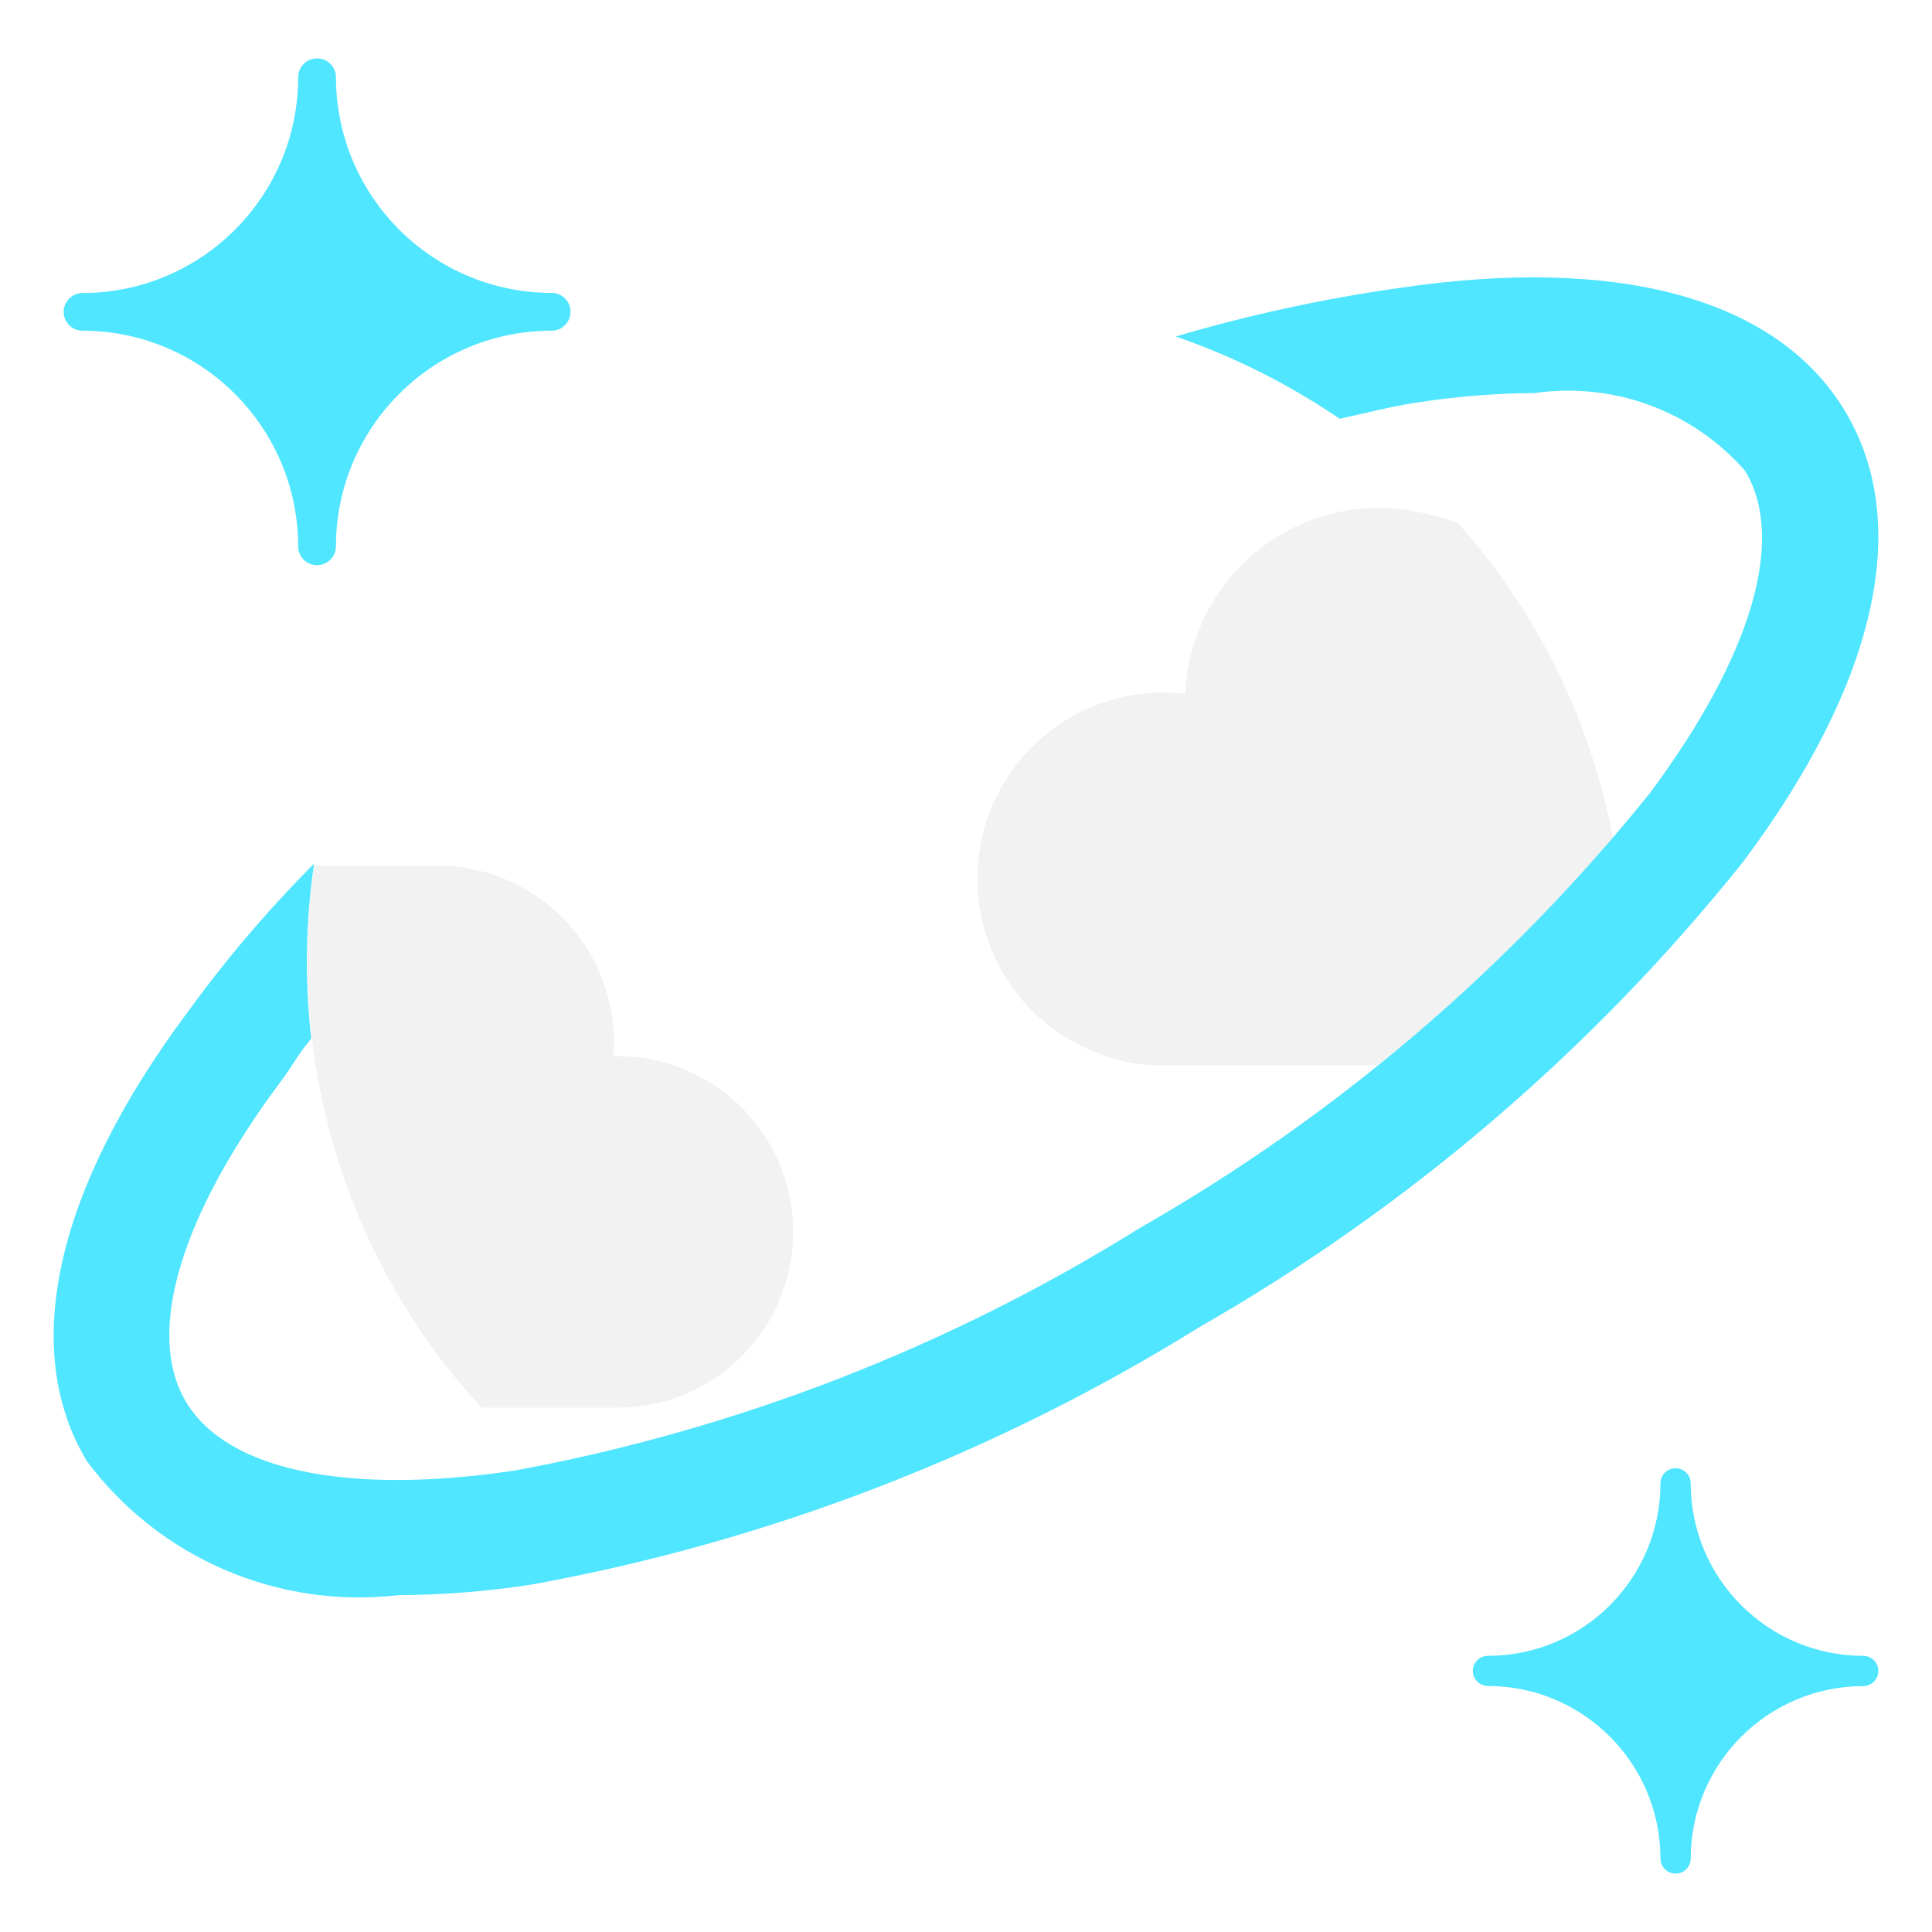
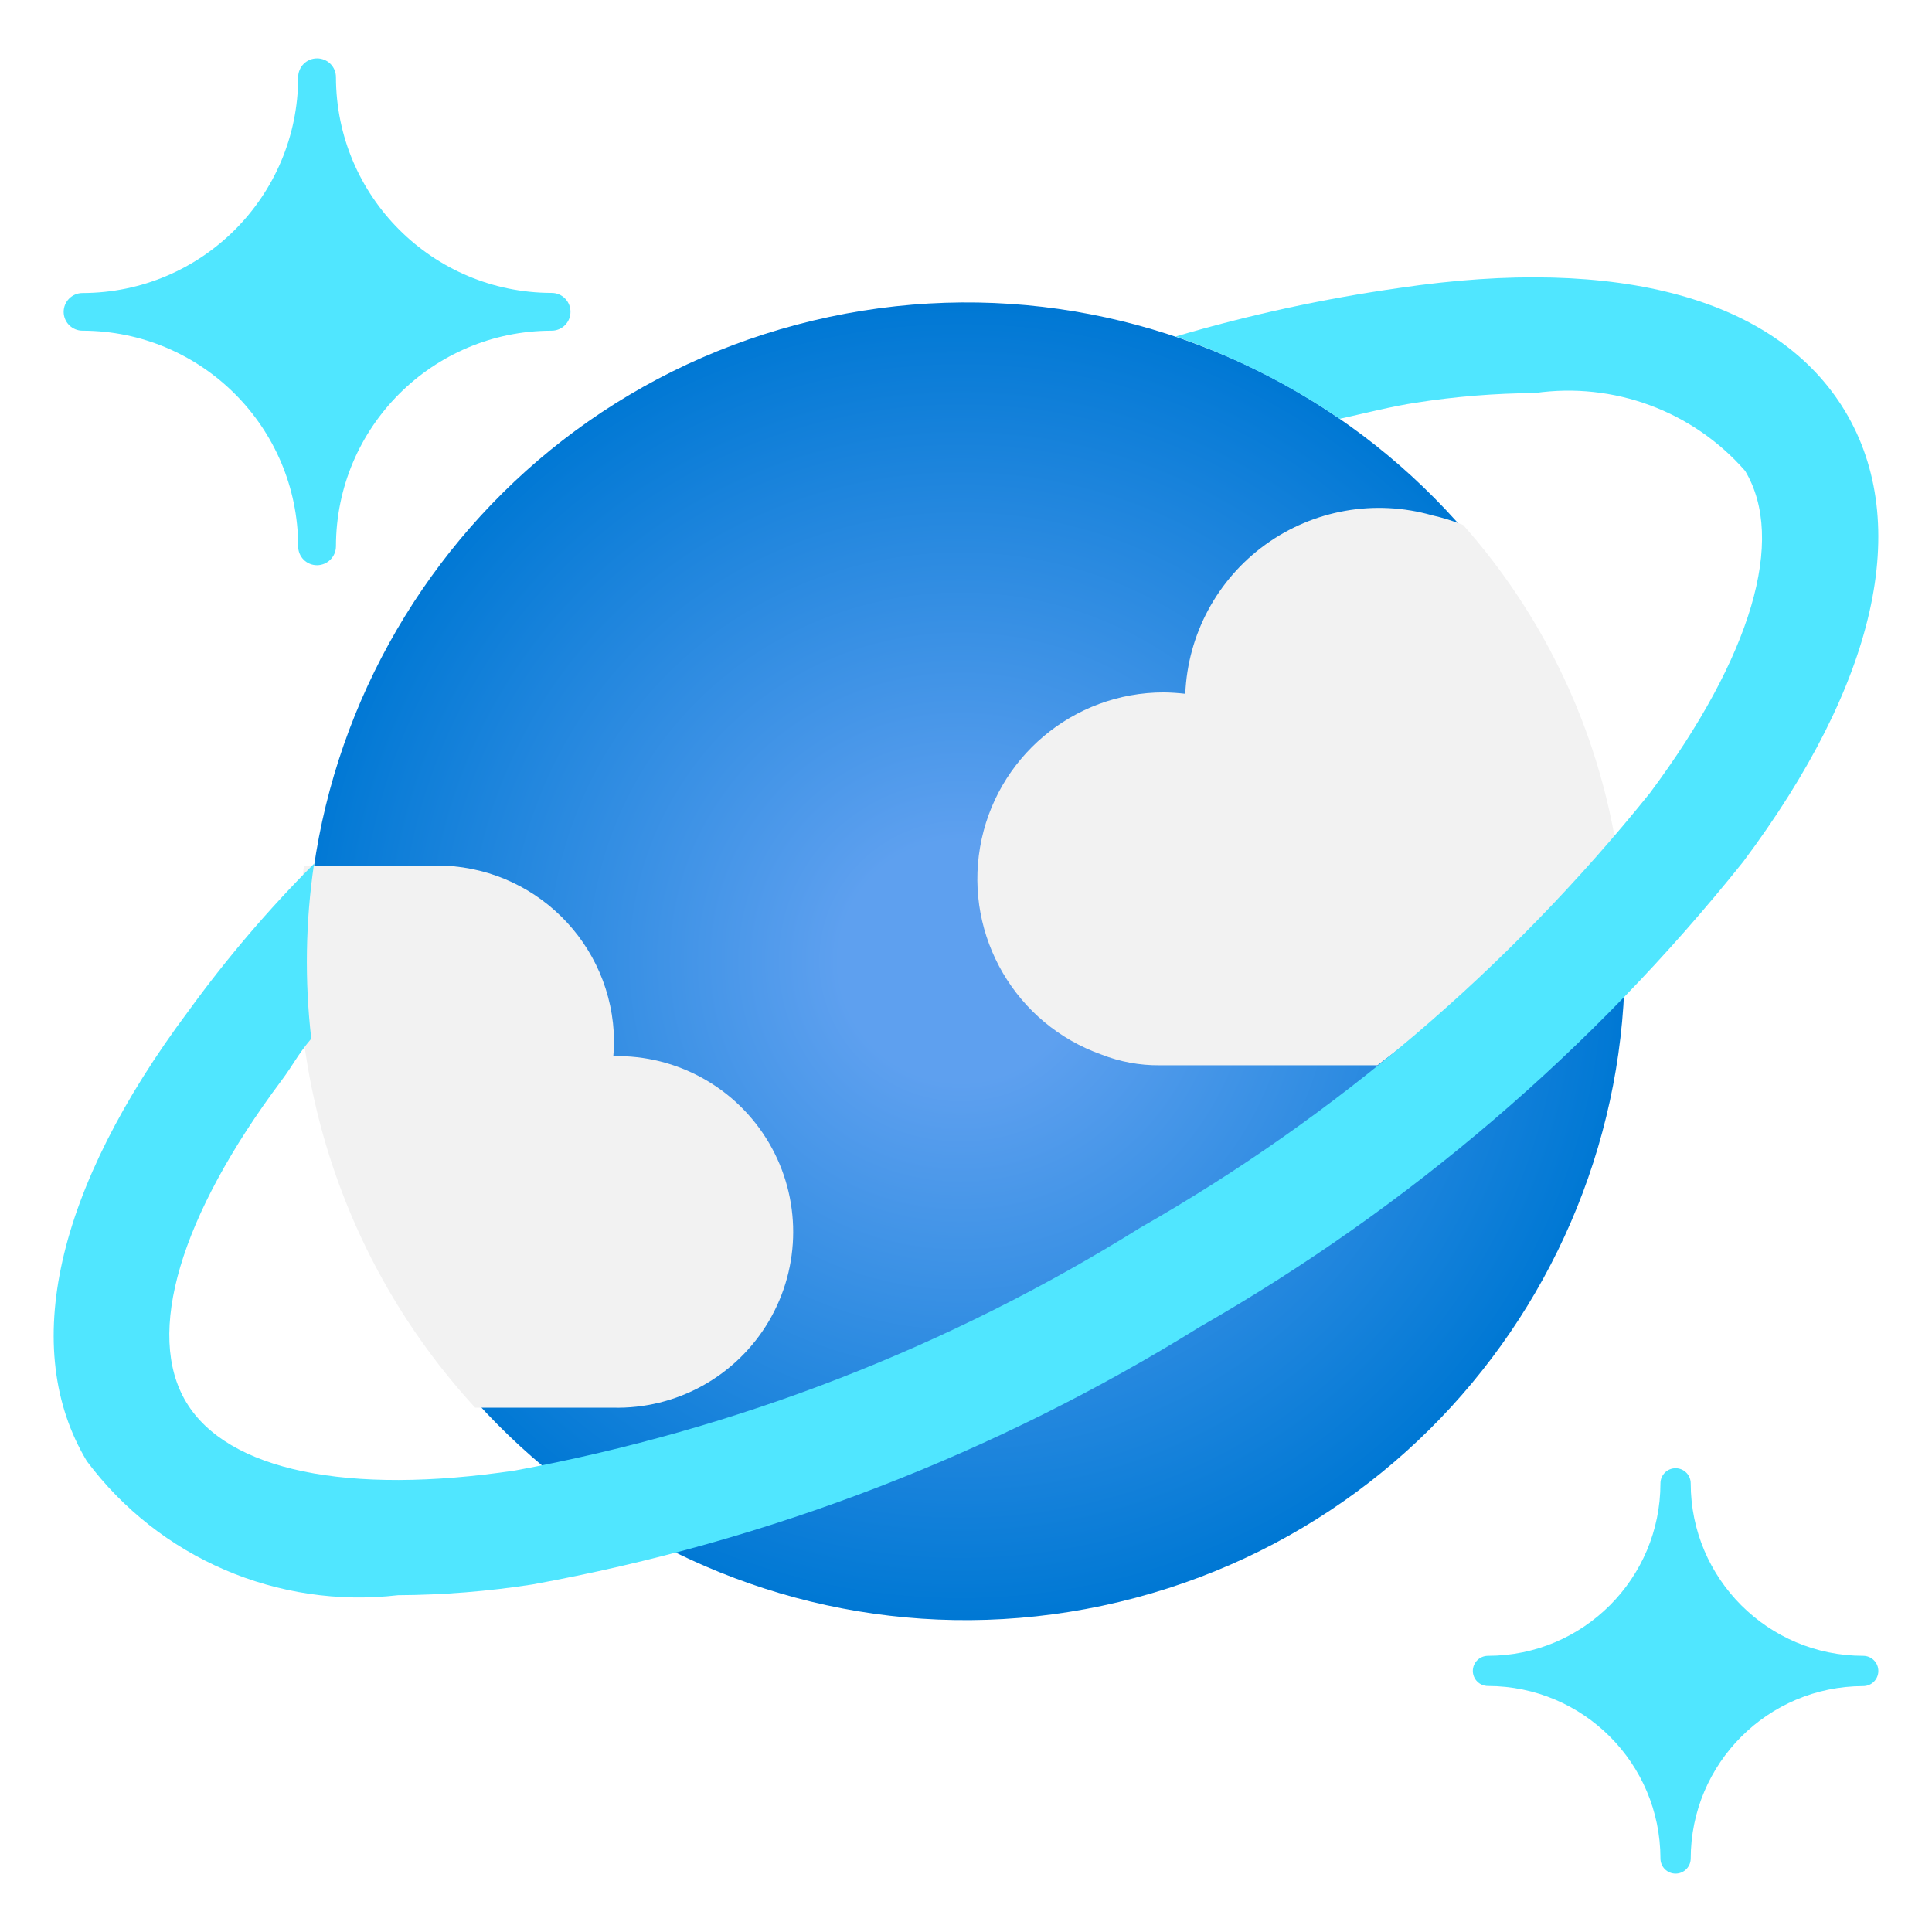
<svg viewBox="0 0 18 18" class="" role="presentation" focusable="false" id="FxSymbol0-06d" data-type="1">
  <g>
    <defs>
      <clipPath id="a">
        <path d="M0 0h287v287H0z" class="msportalfx-svg-c01" />
      </clipPath>
      <clipPath id="b">
        <path d="M14.969 7.53a6.137 6.137 0 1 1-7.395-4.543 6.137 6.137 0 0 1 7.395 4.543z" fill="none" />
      </clipPath>
+       <radialGradient id="gradientid" cx="-105.006" cy="-10.409" r="5.954" gradientTransform="matrix(1.036 0 0 1.027 117.739 19.644)" gradientUnits="userSpaceOnUse">
+         <stop offset=".183" stop-color="#5ea0ef" />
+         <stop offset="1" stop-color="#0078d4" />
+       </radialGradient>
    </defs>
    <path d="M2.954 5.266a.175.175 0 0 1-.176-.176A2.012 2.012 0 0 0 .769 3.081a.176.176 0 0 1-.176-.175.176.176 0 0 1 .176-.176A2.012 2.012 0 0 0 2.778.72a.175.175 0 0 1 .176-.176.175.175 0 0 1 .176.176 2.012 2.012 0 0 0 2.009 2.009.175.175 0 0 1 .176.176.175.175 0 0 1-.176.176A2.011 2.011 0 0 0 3.13 5.09a.177.177 0 0 1-.176.176zm12.657 12.19a.141.141 0 0 1-.141-.141 1.609 1.609 0 0 0-1.607-1.607.141.141 0 0 1-.141-.14.141.141 0 0 1 .141-.141 1.608 1.608 0 0 0 1.607-1.607.141.141 0 0 1 .141-.141.141.141 0 0 1 .141.141 1.608 1.608 0 0 0 1.607 1.607.141.141 0 1 1 0 .282 1.609 1.609 0 0 0-1.607 1.607.141.141 0 0 1-.141.14z" fill="#50e6ff" />
-     <path d="M14.969 7.53a6.137 6.137 0 1 1-7.395-4.543 6.137 6.137 0 0 1 7.395 4.543z" fill="url(#a)" />
-     <g clip-path="url(#b)" fill="#f2f2f2">
+     <path d="M14.969 7.53a6.137 6.137 0 1 1-7.395-4.543 6.137 6.137 0 0 1 7.395 4.543z" fill="url(#gradientid)" />
+     <g clip-path="url(#a)" fill="#f2f2f2">
      <path d="M5.709 13.115a1.638 1.638 0 1 0 .005-3.275 1.307 1.307 0 0 0 .007-.14A1.651 1.651 0 0 0 4.06 8.064H2.832a6.251 6.251 0 0 0 1.595 5.051zm9.336-5.3c0-.015 0-.03-.007-.044a5.978 5.978 0 0 0-1.406-2.88 1.825 1.825 0 0 0-.289-.09 1.806 1.806 0 0 0-2.3 1.663 2 2 0 0 0-.2-.013 1.737 1.737 0 0 0-.581 3.374 1.451 1.451 0 0 0 .541.1h2.03a13.453 13.453 0 0 0 2.212-2.11z" />
    </g>
    <path d="M17.191 3.832c-.629-1.047-2.1-1.455-4.155-1.149a14.606 14.606 0 0 0-2.082.452 6.456 6.456 0 0 1 1.528.767c.241-.053.483-.116.715-.151a7.49 7.49 0 0 1 1.103-.089 2.188 2.188 0 0 1 1.959.725c.383.638.06 1.729-.886 3a16.723 16.723 0 0 1-4.749 4.051A16.758 16.758 0 0 1 4.8 13.7c-1.564.234-2.682 0-3.065-.636s-.06-1.73.886-2.995c.117-.157.146-.234.279-.392a6.252 6.252 0 0 1 .026-1.63 11.552 11.552 0 0 0-1.17 1.372C.517 11.076.181 12.566.809 13.613a3.165 3.165 0 0 0 2.9 1.249 8.434 8.434 0 0 0 1.251-.1 17.855 17.855 0 0 0 6.219-2.4A17.808 17.808 0 0 0 16.24 8.03c1.243-1.661 1.579-3.15.951-4.198z" fill="#50e6ff" />
  </g>
</svg>
